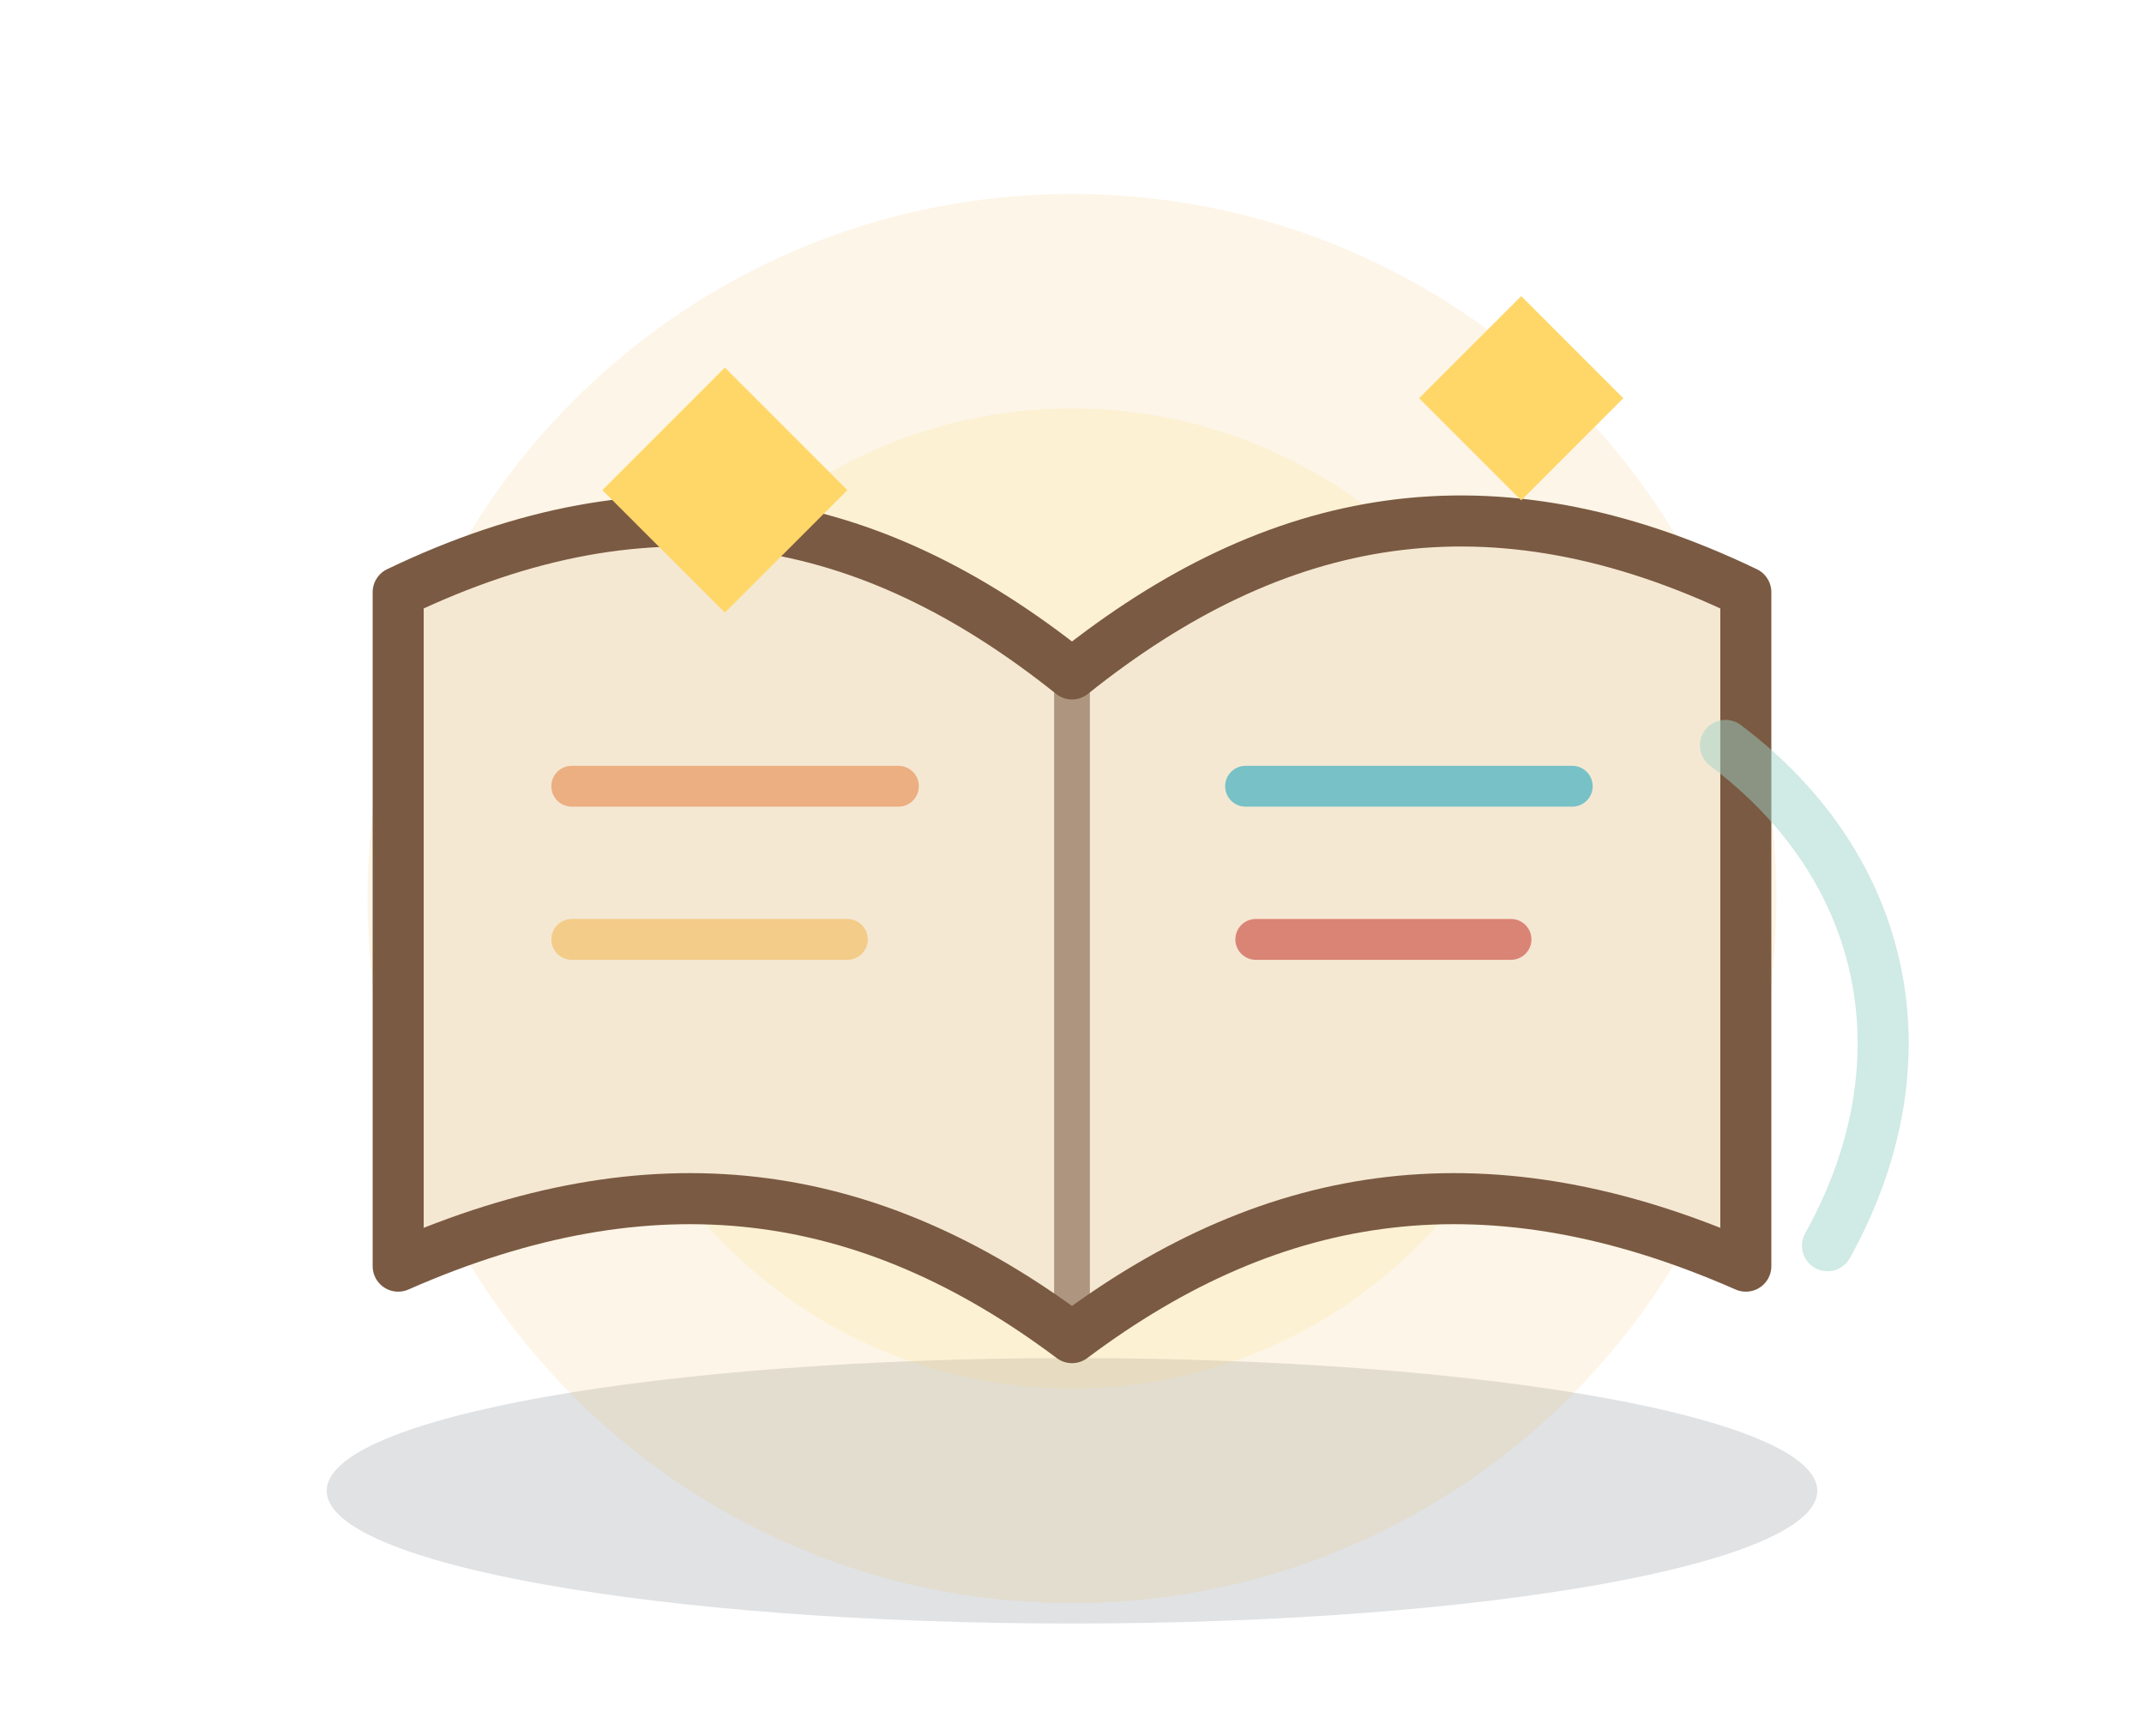
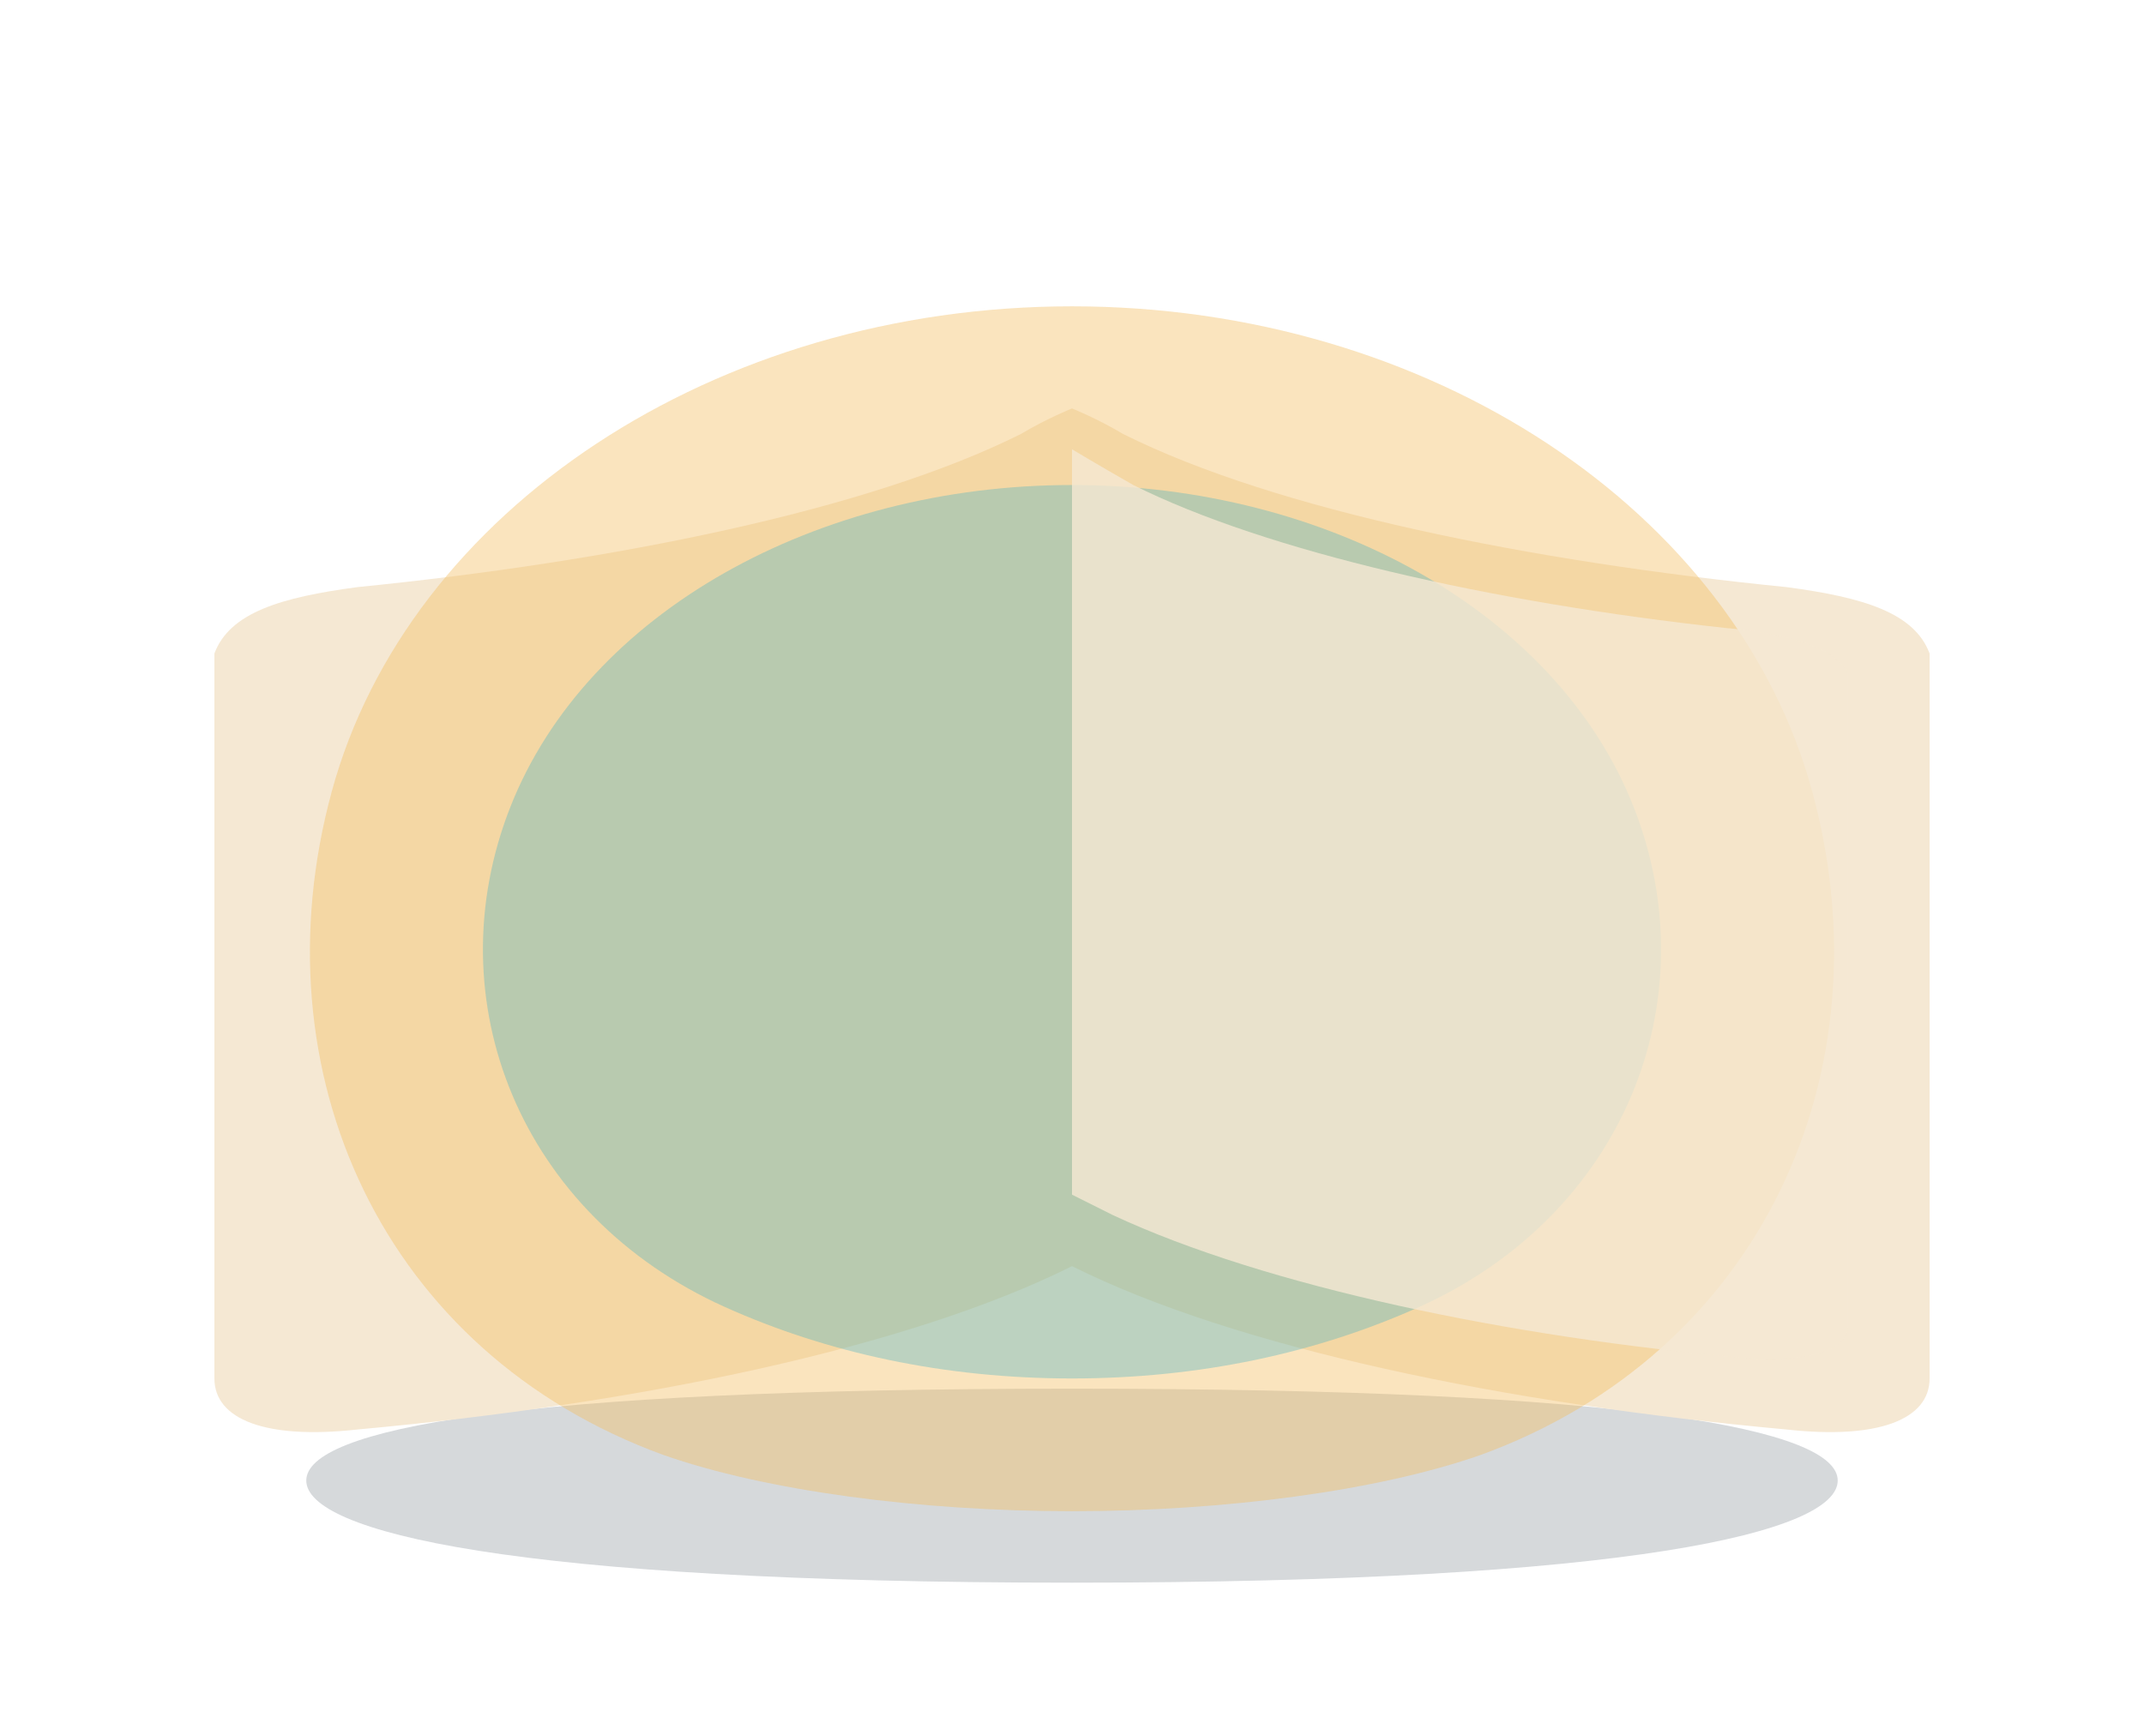
- <svg xmlns="http://www.w3.org/2000/svg" width="420" height="340" viewBox="0 0 420 340">
-   <ellipse cx="210" cy="292" rx="146" ry="26" fill="#1a2a3a" opacity=".14" />
-   <g opacity=".72">
-     <circle cx="210" cy="176" r="138" fill="#f2be63" opacity=".22" />
-     <circle cx="210" cy="176" r="96" fill="#ffd768" opacity=".22" />
-   </g>
-   <path d="M78 116 C128 92 170 100 210 132 C250 100 292 92 342 116 V248 C292 226 250 232 210 262 C170 232 128 226 78 248Z" fill="#f5e8d3" stroke="#7a5a42" stroke-width="10" stroke-linejoin="round" />
-   <path d="M210 132 V262" stroke="#7a5a42" stroke-width="7" opacity=".58" />
-   <path d="M112 154 H176" stroke="#e89863" stroke-width="8" stroke-linecap="round" opacity=".72" />
-   <path d="M244 154 H308" stroke="#47b2c2" stroke-width="8" stroke-linecap="round" opacity=".72" />
-   <path d="M112 184 H166" stroke="#f2be63" stroke-width="8" stroke-linecap="round" opacity=".66" />
-   <path d="M246 184 H296" stroke="#c9473d" stroke-width="8" stroke-linecap="round" opacity=".62" />
-   <path d="M142 72 L166 96 L142 120 L118 96Z" fill="#ffd768" />
-   <path d="M298 58 L318 78 L298 98 L278 78Z" fill="#ffd768" />
-   <path d="M338 146 C370 170 378 208 358 244" fill="none" stroke="#9dd3c8" stroke-width="10" stroke-linecap="round" opacity=".48" />
+ <svg xmlns="http://www.w3.org/2000/svg" viewBox="0 0 420 340">
+   <path fill="#1a2a3a" opacity="0.18" d="M 60 290 C 60 300 100 310 210 310 C 320 310 360 300 360 290 C 360 280 320 272 210 272 C 100 272 60 280 60 290 Z" />
+   <path fill="#F5E8D3" d="M 210 80 C 210 80 205 82 200 85 C 170 100 120 110 70 115 C 55 117 45 120 42 128 L 42 270 C 42 278 52 282 70 280 C 125 275 178 264 210 248 C 242 264 295 275 350 280 C 368 282 378 278 378 270 L 378 128 C 375 120 365 117 350 115 C 300 110 250 100 220 85 C 215 82 210 80 210 80 Z M 210 90 L 210 248 M 42 128 C 42 128 42 128 42 128 Z" />
+   <path fill="#F2BE63" opacity="0.42" d="M 210 60 C 280 60 340 100 355 155 C 370 210 345 265 290 285 C 270 292 240 296 210 296 C 180 296 150 292 130 285 C 75 265 50 210 65 155 C 80 100 140 60 210 60 Z" />
+   <path fill="#47B2C2" opacity="0.35" d="M 210 95 C 260 95 305 120 320 158 C 335 196 318 238 278 256 C 258 265 235 270 210 270 C 185 270 162 265 142 256 C 102 238 85 196 100 158 C 115 120 160 95 210 95 Z" />
+   <path fill="#F5E8D3" opacity="0.80" d="M 210 88 C 210 88 215 91 222 95 C 248 108 292 118 338 123 C 350 124 360 127 362 132 L 362 260 C 362 264 355 267 342 266 C 296 262 248 252 218 238 L 210 234 L 210 88 Z" />
</svg>
